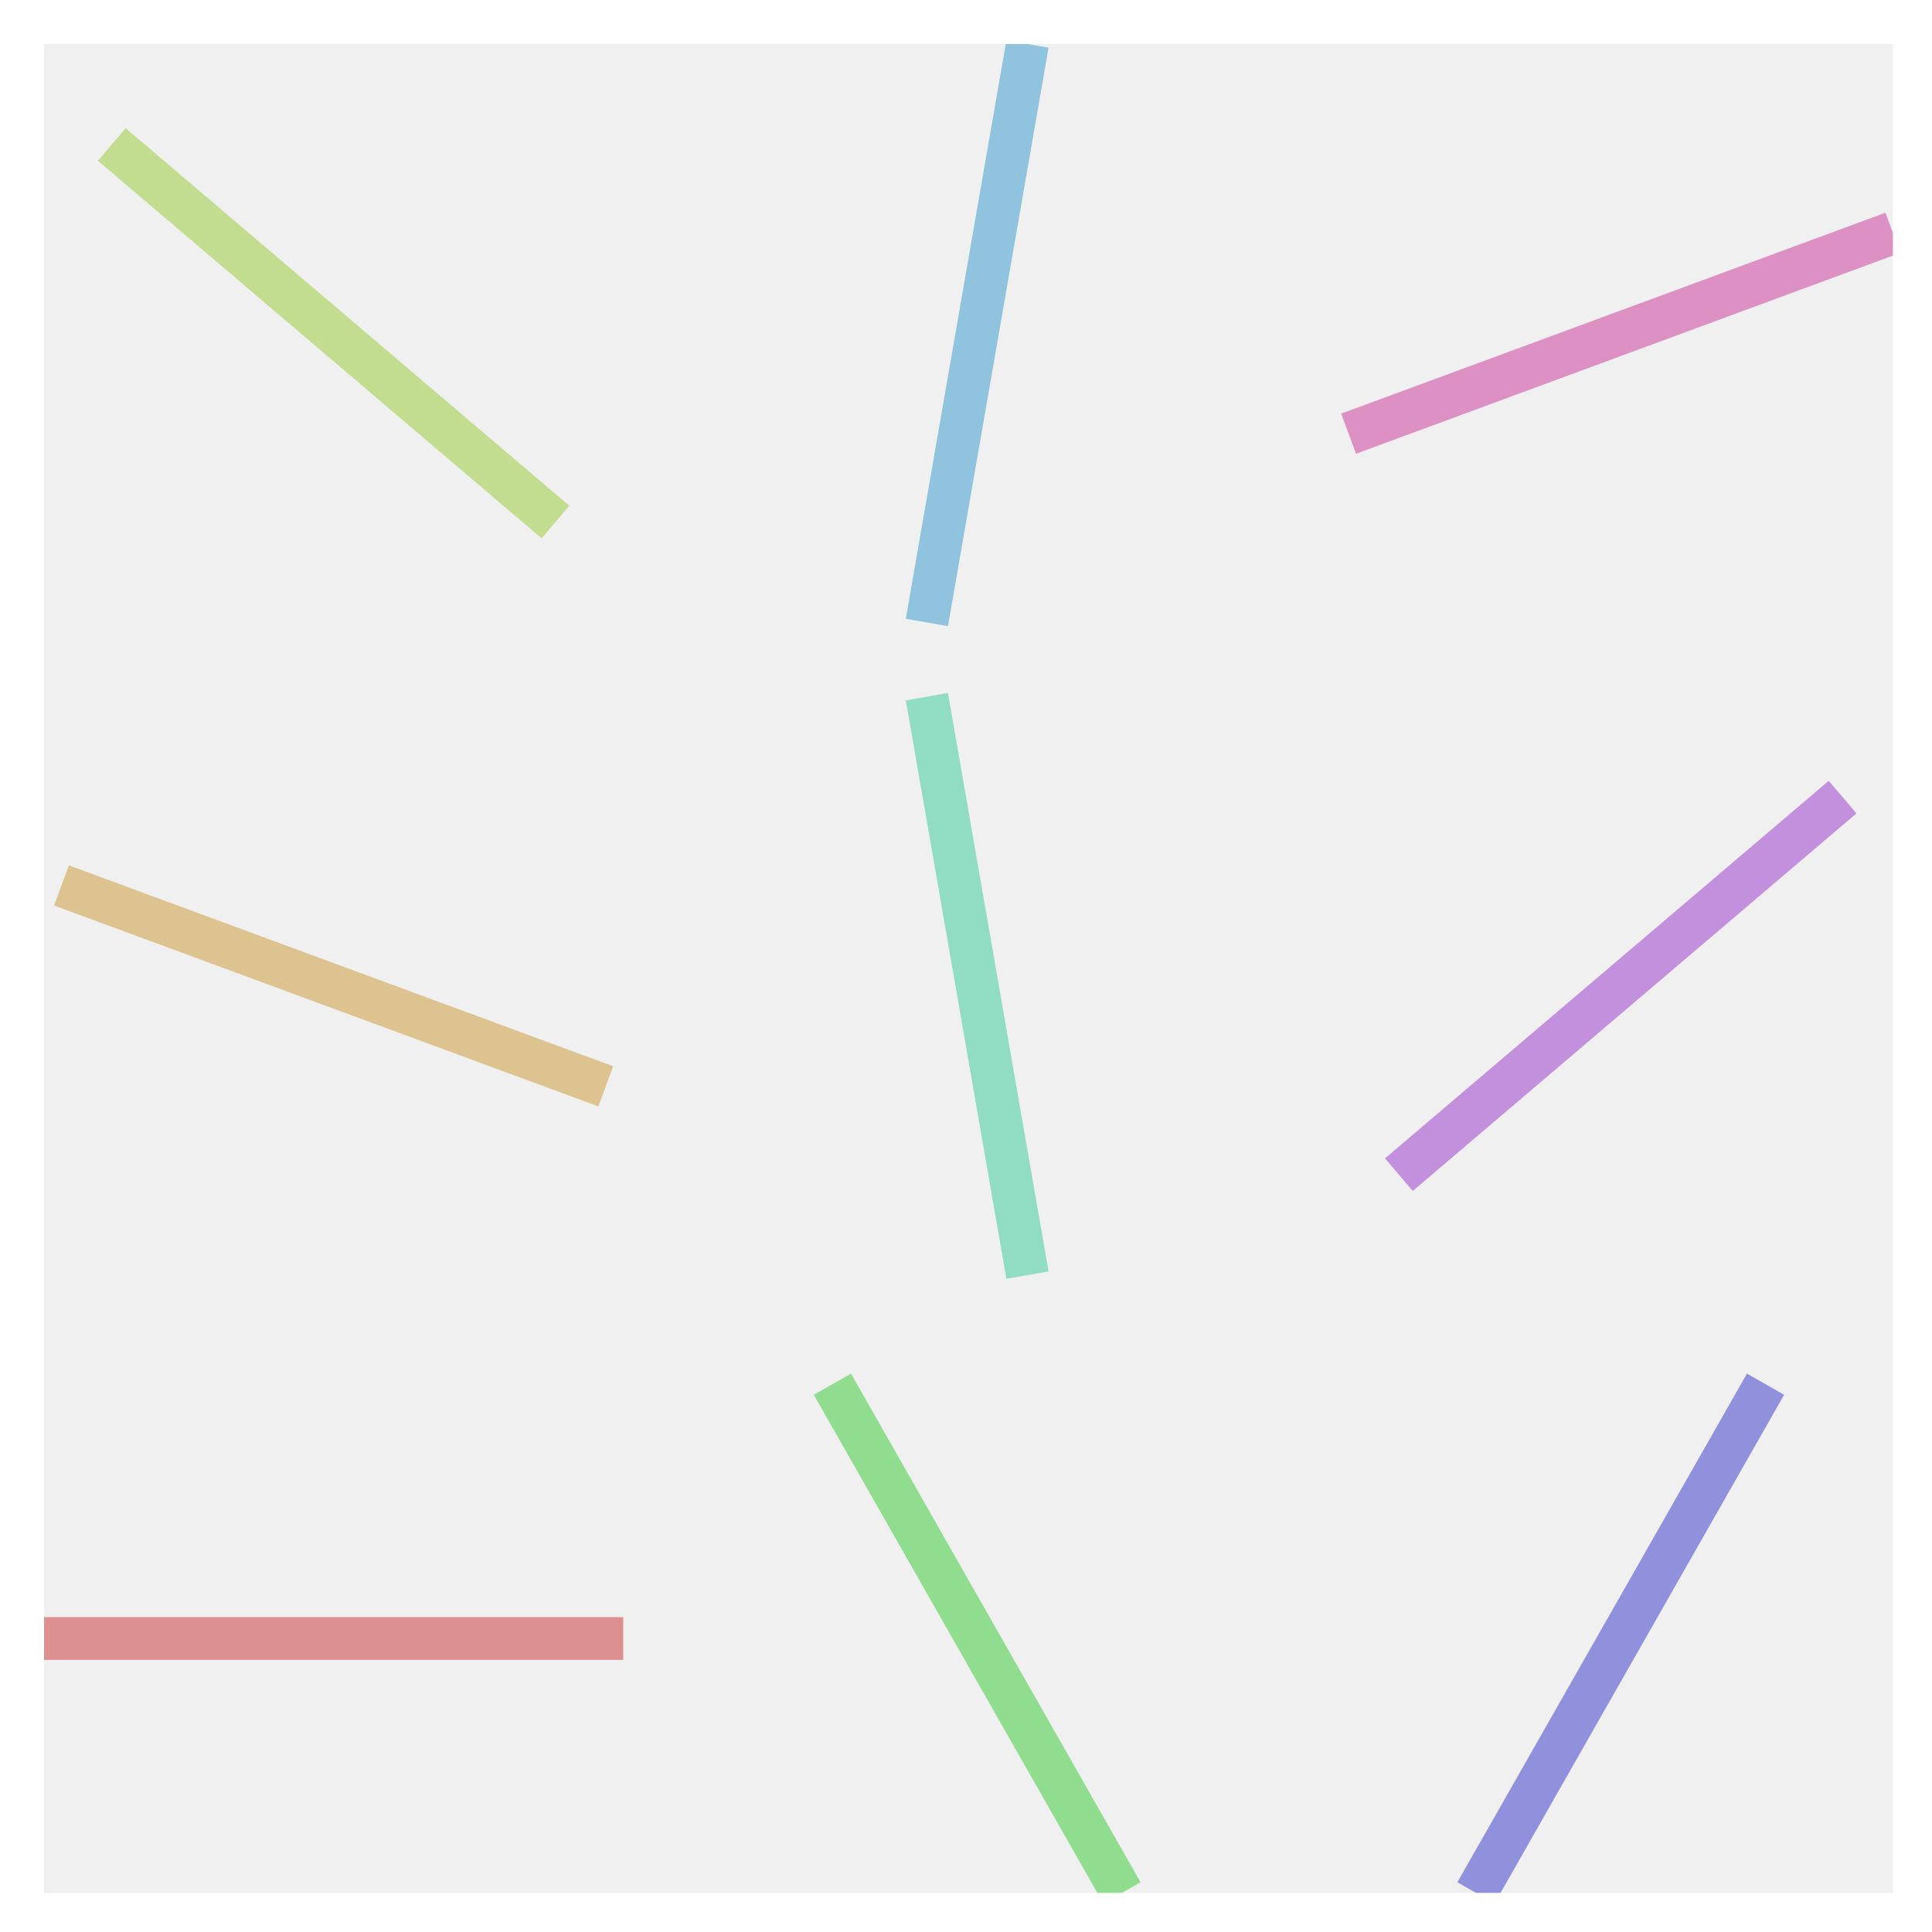
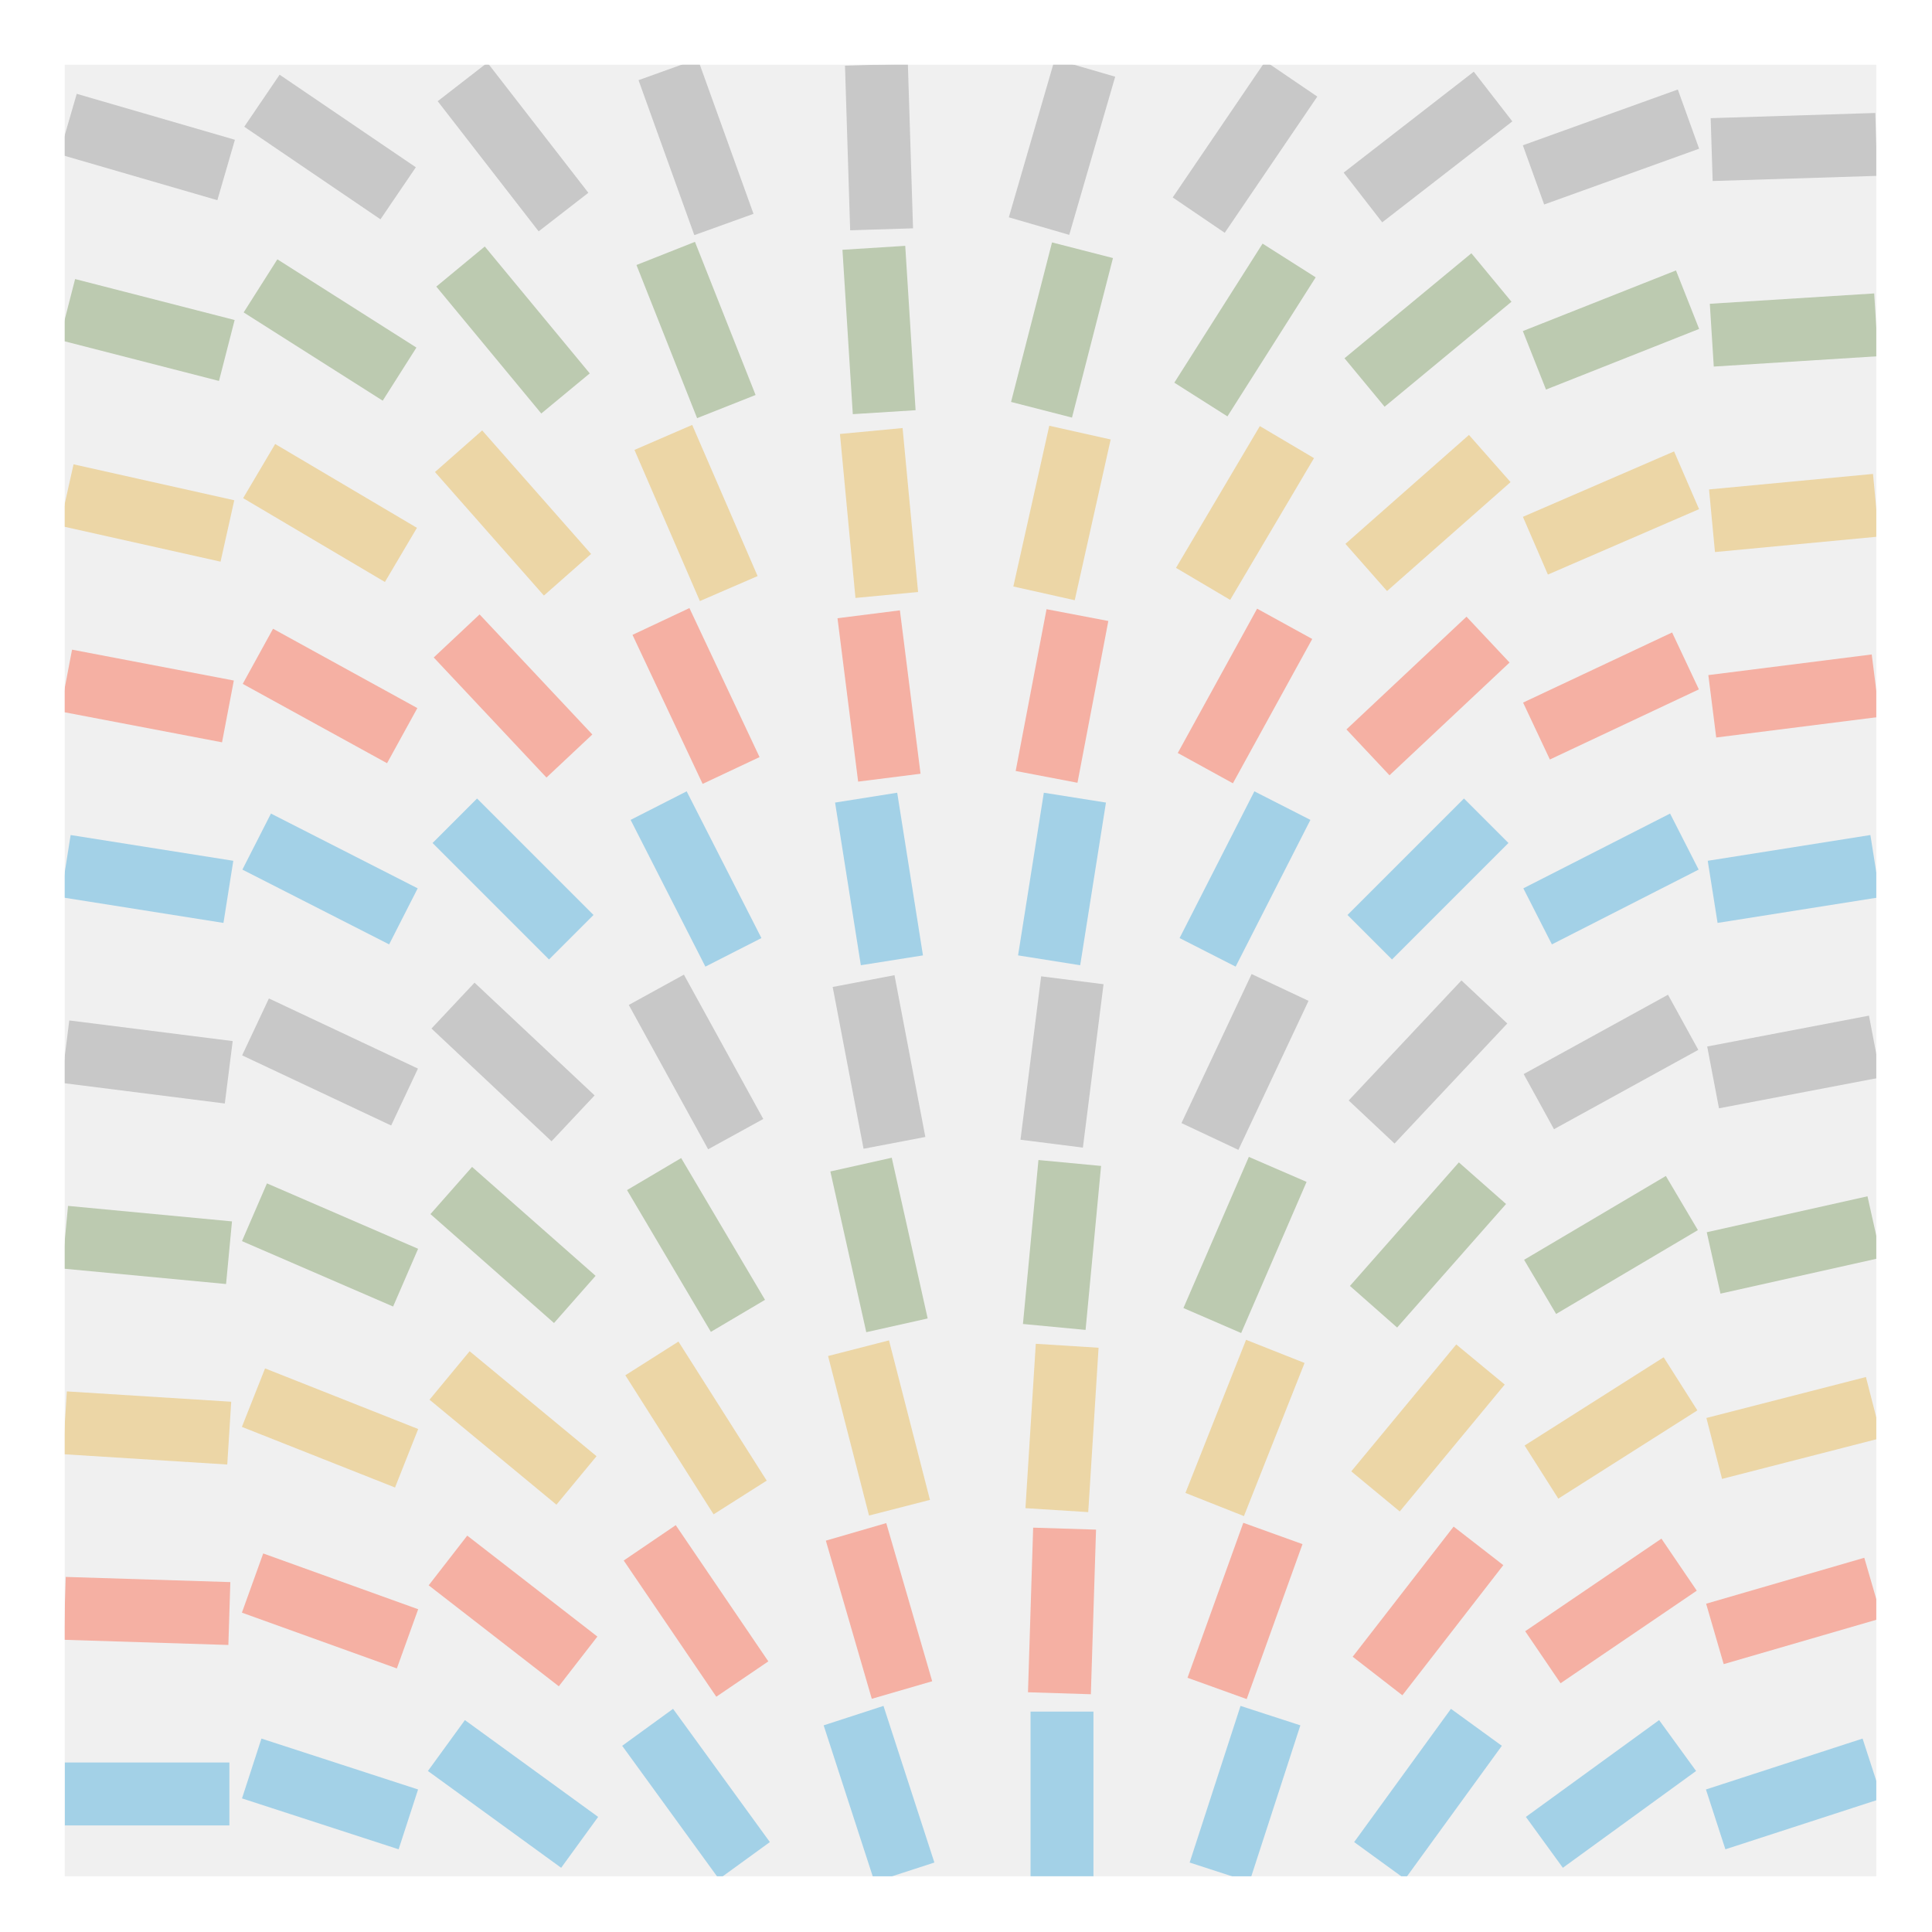
- <svg xmlns="http://www.w3.org/2000/svg" height="316pt" version="1.1" viewBox="0 0 316 316" width="316pt">
+ <svg xmlns="http://www.w3.org/2000/svg" height="215pt" version="1.1" viewBox="0 0 215 215" width="215pt">
  <defs>
    <style type="text/css">
*{stroke-linecap:butt;stroke-linejoin:round;stroke-miterlimit:100000;}
  </style>
  </defs>
  <g id="figure_1">
    <g id="patch_1">
-       <path d="M 0 316.8  L 316.8 316.8  L 316.8 -0  L 0 -0  z " style="fill:#ffffff;" />
+       <path d="M 0 216  L 216 216  L 216 0  L 0 0  z " style="fill:#ffffff;" />
    </g>
    <g id="axes_1">
      <g id="patch_2">
-         <path d="M 7.2 309.6  L 309.6 309.6  L 309.6 7.2  L 7.2 7.2  z " style="fill:#f0f0f0;" />
+         <path d="M 7.2 208.8  L 208.8 208.8  L 208.8 7.2  L 7.2 7.2  z " style="fill:#f0f0f0;" />
      </g>
      <g id="line2d_1">
-         <path clip-path="url(#p873d341ef3)" d="M 7.2 268  L 101.935 268  " style="fill:none;opacity:0.4;stroke:#c00000;stroke-width:7.0;" />
+         <path clip-path="url(#p4f5fee5bc5)" d="M 7.2 199.636  L 25.528 199.636  " style="fill:none;opacity:0.4;stroke:#30a2da;stroke-width:7.0;" />
      </g>
      <g id="line2d_2">
-         <path clip-path="url(#p873d341ef3)" d="M 10.057 144.824  L 99.078 177.682  " style="fill:none;opacity:0.4;stroke:#c08000;stroke-width:7.0;" />
+         <path clip-path="url(#p4f5fee5bc5)" d="M 7.205 178.984  L 25.523 179.56  " style="fill:none;opacity:0.4;stroke:#fc4f30;stroke-width:7.0;" />
      </g>
      <g id="line2d_3">
-         <path clip-path="url(#p873d341ef3)" d="M 18.282 23.629  L 90.853 85.383  " style="fill:none;opacity:0.4;stroke:#80c000;stroke-width:7.0;" />
+         <path clip-path="url(#p4f5fee5bc5)" d="M 7.218 158.333  L 25.51 159.483  " style="fill:none;opacity:0.4;stroke:#e5ae38;stroke-width:7.0;" />
      </g>
      <g id="line2d_4">
-         <path clip-path="url(#p873d341ef3)" d="M 136.145 226.399  L 183.512 309.6  " style="fill:none;opacity:0.4;stroke:#00c000;stroke-width:7.0;" />
+         <path clip-path="url(#p4f5fee5bc5)" d="M 7.241 137.681  L 25.487 139.406  " style="fill:none;opacity:0.4;stroke:#6d904f;stroke-width:7.0;" />
      </g>
      <g id="line2d_5">
-         <path clip-path="url(#p873d341ef3)" d="M 151.603 113.947  L 168.054 208.559  " style="fill:none;opacity:0.4;stroke:#00c07f;stroke-width:7.0;" />
+         <path clip-path="url(#p4f5fee5bc5)" d="M 7.272 117.031  L 25.455 119.328  " style="fill:none;opacity:0.4;stroke:#8b8b8b;stroke-width:7.0;" />
      </g>
      <g id="line2d_6">
-         <path clip-path="url(#p873d341ef3)" d="M 168.054 7.2  L 151.603 101.812  " style="fill:none;opacity:0.4;stroke:#007fc0;stroke-width:7.0;" />
+         <path clip-path="url(#p4f5fee5bc5)" d="M 7.313 96.382  L 25.415 99.249  " style="fill:none;opacity:0.4;stroke:#30a2da;stroke-width:7.0;" />
      </g>
      <g id="line2d_7">
-         <path clip-path="url(#p873d341ef3)" d="M 288.773 226.399  L 241.405 309.6  " style="fill:none;opacity:0.4;stroke:#0000c0;stroke-width:7.0;" />
+         <path clip-path="url(#p4f5fee5bc5)" d="M 7.362 75.734  L 25.365 79.169  " style="fill:none;opacity:0.4;stroke:#fc4f30;stroke-width:7.0;" />
      </g>
      <g id="line2d_8">
-         <path clip-path="url(#p873d341ef3)" d="M 301.375 130.376  L 228.804 192.13  " style="fill:none;opacity:0.4;stroke:#8000c0;stroke-width:7.0;" />
+         <path clip-path="url(#p4f5fee5bc5)" d="M 7.421 55.088  L 25.307 59.087  " style="fill:none;opacity:0.4;stroke:#e5ae38;stroke-width:7.0;" />
      </g>
      <g id="line2d_9">
-         <path clip-path="url(#p873d341ef3)" d="M 309.6 38.077  L 220.578 70.936  " style="fill:none;opacity:0.4;stroke:#c00080;stroke-width:7.0;" />
+         <path clip-path="url(#p4f5fee5bc5)" d="M 7.488 34.444  L 25.24 39.002  " style="fill:none;opacity:0.4;stroke:#6d904f;stroke-width:7.0;" />
+       </g>
+       <g id="line2d_10">
+         <path clip-path="url(#p4f5fee5bc5)" d="M 7.564 13.803  L 25.164 18.916  " style="fill:none;opacity:0.4;stroke:#8b8b8b;stroke-width:7.0;" />
+       </g>
+       <g id="line2d_11">
+         <path clip-path="url(#p4f5fee5bc5)" d="M 28.013 196.804  L 45.443 202.468  " style="fill:none;opacity:0.4;stroke:#30a2da;stroke-width:7.0;" />
+       </g>
+       <g id="line2d_12">
+         <path clip-path="url(#p4f5fee5bc5)" d="M 28.106 176.168  L 45.35 182.376  " style="fill:none;opacity:0.4;stroke:#fc4f30;stroke-width:7.0;" />
+       </g>
+       <g id="line2d_13">
+         <path clip-path="url(#p4f5fee5bc5)" d="M 28.208 155.535  L 45.248 162.281  " style="fill:none;opacity:0.4;stroke:#e5ae38;stroke-width:7.0;" />
+       </g>
+       <g id="line2d_14">
+         <path clip-path="url(#p4f5fee5bc5)" d="M 28.318 134.904  L 45.138 142.183  " style="fill:none;opacity:0.4;stroke:#6d904f;stroke-width:7.0;" />
+       </g>
+       <g id="line2d_15">
+         <path clip-path="url(#p4f5fee5bc5)" d="M 28.436 114.278  L 45.02 122.082  " style="fill:none;opacity:0.4;stroke:#8b8b8b;stroke-width:7.0;" />
+       </g>
+       <g id="line2d_16">
+         <path clip-path="url(#p4f5fee5bc5)" d="M 28.563 93.655  L 44.893 101.976  " style="fill:none;opacity:0.4;stroke:#30a2da;stroke-width:7.0;" />
+       </g>
+       <g id="line2d_17">
+         <path clip-path="url(#p4f5fee5bc5)" d="M 28.698 73.037  L 44.758 81.866  " style="fill:none;opacity:0.4;stroke:#fc4f30;stroke-width:7.0;" />
+       </g>
+       <g id="line2d_18">
+         <path clip-path="url(#p4f5fee5bc5)" d="M 28.84 52.423  L 44.616 61.752  " style="fill:none;opacity:0.4;stroke:#e5ae38;stroke-width:7.0;" />
+       </g>
+       <g id="line2d_19">
+         <path clip-path="url(#p4f5fee5bc5)" d="M 28.991 31.813  L 44.465 41.634  " style="fill:none;opacity:0.4;stroke:#6d904f;stroke-width:7.0;" />
+       </g>
+       <g id="line2d_20">
+         <path clip-path="url(#p4f5fee5bc5)" d="M 29.149 11.208  L 44.307 21.51  " style="fill:none;opacity:0.4;stroke:#8b8b8b;stroke-width:7.0;" />
+       </g>
+       <g id="line2d_21">
+         <path clip-path="url(#p4f5fee5bc5)" d="M 49.678 194.25  L 64.506 205.023  " style="fill:none;opacity:0.4;stroke:#30a2da;stroke-width:7.0;" />
+       </g>
+       <g id="line2d_22">
+         <path clip-path="url(#p4f5fee5bc5)" d="M 49.851 173.655  L 64.333 184.889  " style="fill:none;opacity:0.4;stroke:#fc4f30;stroke-width:7.0;" />
+       </g>
+       <g id="line2d_23">
+         <path clip-path="url(#p4f5fee5bc5)" d="M 50.031 153.067  L 64.153 164.749  " style="fill:none;opacity:0.4;stroke:#e5ae38;stroke-width:7.0;" />
+       </g>
+       <g id="line2d_24">
+         <path clip-path="url(#p4f5fee5bc5)" d="M 50.218 132.484  L 63.966 144.604  " style="fill:none;opacity:0.4;stroke:#6d904f;stroke-width:7.0;" />
+       </g>
+       <g id="line2d_25">
+         <path clip-path="url(#p4f5fee5bc5)" d="M 50.412 111.907  L 63.772 124.453  " style="fill:none;opacity:0.4;stroke:#8b8b8b;stroke-width:7.0;" />
+       </g>
+       <g id="line2d_26">
+         <path clip-path="url(#p4f5fee5bc5)" d="M 50.612 91.336  L 63.572 104.296  " style="fill:none;opacity:0.4;stroke:#30a2da;stroke-width:7.0;" />
+       </g>
+       <g id="line2d_27">
+         <path clip-path="url(#p4f5fee5bc5)" d="M 50.819 70.771  L 63.365 84.132  " style="fill:none;opacity:0.4;stroke:#fc4f30;stroke-width:7.0;" />
+       </g>
+       <g id="line2d_28">
+         <path clip-path="url(#p4f5fee5bc5)" d="M 51.032 50.214  L 63.152 63.961  " style="fill:none;opacity:0.4;stroke:#e5ae38;stroke-width:7.0;" />
+       </g>
+       <g id="line2d_29">
+         <path clip-path="url(#p4f5fee5bc5)" d="M 51.251 29.663  L 62.933 43.784  " style="fill:none;opacity:0.4;stroke:#6d904f;stroke-width:7.0;" />
+       </g>
+       <g id="line2d_30">
+         <path clip-path="url(#p4f5fee5bc5)" d="M 51.475 9.118  L 62.709 23.6  " style="fill:none;opacity:0.4;stroke:#8b8b8b;stroke-width:7.0;" />
+       </g>
+       <g id="line2d_31">
+         <path clip-path="url(#p4f5fee5bc5)" d="M 72.07 192.222  L 82.842 207.05  " style="fill:none;opacity:0.4;stroke:#30a2da;stroke-width:7.0;" />
+       </g>
+       <g id="line2d_32">
+         <path clip-path="url(#p4f5fee5bc5)" d="M 72.305 171.693  L 82.607 186.851  " style="fill:none;opacity:0.4;stroke:#fc4f30;stroke-width:7.0;" />
+       </g>
+       <g id="line2d_33">
+         <path clip-path="url(#p4f5fee5bc5)" d="M 72.546 151.171  L 82.366 166.645  " style="fill:none;opacity:0.4;stroke:#e5ae38;stroke-width:7.0;" />
+       </g>
+       <g id="line2d_34">
+         <path clip-path="url(#p4f5fee5bc5)" d="M 72.791 130.656  L 82.121 146.432  " style="fill:none;opacity:0.4;stroke:#6d904f;stroke-width:7.0;" />
+       </g>
+       <g id="line2d_35">
+         <path clip-path="url(#p4f5fee5bc5)" d="M 73.041 110.149  L 81.871 126.21  " style="fill:none;opacity:0.4;stroke:#8b8b8b;stroke-width:7.0;" />
+       </g>
+       <g id="line2d_36">
+         <path clip-path="url(#p4f5fee5bc5)" d="M 73.296 89.651  L 81.616 105.981  " style="fill:none;opacity:0.4;stroke:#30a2da;stroke-width:7.0;" />
+       </g>
+       <g id="line2d_37">
+         <path clip-path="url(#p4f5fee5bc5)" d="M 73.554 69.16  L 81.358 85.743  " style="fill:none;opacity:0.4;stroke:#fc4f30;stroke-width:7.0;" />
+       </g>
+       <g id="line2d_38">
+         <path clip-path="url(#p4f5fee5bc5)" d="M 73.817 48.677  L 81.096 65.498  " style="fill:none;opacity:0.4;stroke:#e5ae38;stroke-width:7.0;" />
+       </g>
+       <g id="line2d_39">
+         <path clip-path="url(#p4f5fee5bc5)" d="M 74.083 28.203  L 80.83 45.244  " style="fill:none;opacity:0.4;stroke:#6d904f;stroke-width:7.0;" />
+       </g>
+       <g id="line2d_40">
+         <path clip-path="url(#p4f5fee5bc5)" d="M 74.352 7.737  L 80.56 24.981  " style="fill:none;opacity:0.4;stroke:#8b8b8b;stroke-width:7.0;" />
+       </g>
+       <g id="line2d_41">
+         <path clip-path="url(#p4f5fee5bc5)" d="M 94.988 190.921  L 100.652 208.351  " style="fill:none;opacity:0.4;stroke:#30a2da;stroke-width:7.0;" />
+       </g>
+       <g id="line2d_42">
+         <path clip-path="url(#p4f5fee5bc5)" d="M 95.264 170.472  L 100.377 188.072  " style="fill:none;opacity:0.4;stroke:#fc4f30;stroke-width:7.0;" />
+       </g>
+       <g id="line2d_43">
+         <path clip-path="url(#p4f5fee5bc5)" d="M 95.541 150.032  L 100.099 167.784  " style="fill:none;opacity:0.4;stroke:#e5ae38;stroke-width:7.0;" />
+       </g>
+       <g id="line2d_44">
+         <path clip-path="url(#p4f5fee5bc5)" d="M 95.821 129.601  L 99.819 147.487  " style="fill:none;opacity:0.4;stroke:#6d904f;stroke-width:7.0;" />
+       </g>
+       <g id="line2d_45">
+         <path clip-path="url(#p4f5fee5bc5)" d="M 96.103 109.178  L 99.537 127.181  " style="fill:none;opacity:0.4;stroke:#8b8b8b;stroke-width:7.0;" />
+       </g>
+       <g id="line2d_46">
+         <path clip-path="url(#p4f5fee5bc5)" d="M 96.387 88.765  L 99.254 106.867  " style="fill:none;opacity:0.4;stroke:#30a2da;stroke-width:7.0;" />
+       </g>
+       <g id="line2d_47">
+         <path clip-path="url(#p4f5fee5bc5)" d="M 96.672 68.36  L 98.969 86.543  " style="fill:none;opacity:0.4;stroke:#fc4f30;stroke-width:7.0;" />
+       </g>
+       <g id="line2d_48">
+         <path clip-path="url(#p4f5fee5bc5)" d="M 96.958 47.964  L 98.683 66.211  " style="fill:none;opacity:0.4;stroke:#e5ae38;stroke-width:7.0;" />
+       </g>
+       <g id="line2d_49">
+         <path clip-path="url(#p4f5fee5bc5)" d="M 97.245 27.578  L 98.396 45.869  " style="fill:none;opacity:0.4;stroke:#6d904f;stroke-width:7.0;" />
+       </g>
+       <g id="line2d_50">
+         <path clip-path="url(#p4f5fee5bc5)" d="M 97.532 7.2  L 98.108 25.519  " style="fill:none;opacity:0.4;stroke:#8b8b8b;stroke-width:7.0;" />
+       </g>
+       <g id="line2d_51">
+         <path clip-path="url(#p4f5fee5bc5)" d="M 118.184 190.472  L 118.184 208.8  " style="fill:none;opacity:0.4;stroke:#30a2da;stroke-width:7.0;" />
+       </g>
+       <g id="line2d_52">
+         <path clip-path="url(#p4f5fee5bc5)" d="M 118.472 170.113  L 117.896 188.431  " style="fill:none;opacity:0.4;stroke:#fc4f30;stroke-width:7.0;" />
+       </g>
+       <g id="line2d_53">
+         <path clip-path="url(#p4f5fee5bc5)" d="M 118.76 149.762  L 117.609 168.054  " style="fill:none;opacity:0.4;stroke:#e5ae38;stroke-width:7.0;" />
+       </g>
+       <g id="line2d_54">
+         <path clip-path="url(#p4f5fee5bc5)" d="M 119.047 129.421  L 117.322 147.667  " style="fill:none;opacity:0.4;stroke:#6d904f;stroke-width:7.0;" />
+       </g>
+       <g id="line2d_55">
+         <path clip-path="url(#p4f5fee5bc5)" d="M 119.333 109.088  L 117.036 127.271  " style="fill:none;opacity:0.4;stroke:#8b8b8b;stroke-width:7.0;" />
+       </g>
+       <g id="line2d_56">
+         <path clip-path="url(#p4f5fee5bc5)" d="M 119.618 88.765  L 116.751 106.867  " style="fill:none;opacity:0.4;stroke:#30a2da;stroke-width:7.0;" />
+       </g>
+       <g id="line2d_57">
+         <path clip-path="url(#p4f5fee5bc5)" d="M 119.901 68.45  L 116.467 86.453  " style="fill:none;opacity:0.4;stroke:#fc4f30;stroke-width:7.0;" />
+       </g>
+       <g id="line2d_58">
+         <path clip-path="url(#p4f5fee5bc5)" d="M 120.183 48.144  L 116.185 66.031  " style="fill:none;opacity:0.4;stroke:#e5ae38;stroke-width:7.0;" />
+       </g>
+       <g id="line2d_59">
+         <path clip-path="url(#p4f5fee5bc5)" d="M 120.463 27.847  L 115.905 45.599  " style="fill:none;opacity:0.4;stroke:#6d904f;stroke-width:7.0;" />
+       </g>
+       <g id="line2d_60">
+         <path clip-path="url(#p4f5fee5bc5)" d="M 120.741 7.559  L 115.628 25.159  " style="fill:none;opacity:0.4;stroke:#8b8b8b;stroke-width:7.0;" />
+       </g>
+       <g id="line2d_61">
+         <path clip-path="url(#p4f5fee5bc5)" d="M 141.38 190.921  L 135.717 208.351  " style="fill:none;opacity:0.4;stroke:#30a2da;stroke-width:7.0;" />
+       </g>
+       <g id="line2d_62">
+         <path clip-path="url(#p4f5fee5bc5)" d="M 141.653 170.65  L 135.444 187.894  " style="fill:none;opacity:0.4;stroke:#fc4f30;stroke-width:7.0;" />
+       </g>
+       <g id="line2d_63">
+         <path clip-path="url(#p4f5fee5bc5)" d="M 141.922 150.388  L 135.175 167.428  " style="fill:none;opacity:0.4;stroke:#e5ae38;stroke-width:7.0;" />
+       </g>
+       <g id="line2d_64">
+         <path clip-path="url(#p4f5fee5bc5)" d="M 142.188 130.134  L 134.909 146.954  " style="fill:none;opacity:0.4;stroke:#6d904f;stroke-width:7.0;" />
+       </g>
+       <g id="line2d_65">
+         <path clip-path="url(#p4f5fee5bc5)" d="M 142.45 109.888  L 134.647 126.471  " style="fill:none;opacity:0.4;stroke:#8b8b8b;stroke-width:7.0;" />
+       </g>
+       <g id="line2d_66">
+         <path clip-path="url(#p4f5fee5bc5)" d="M 142.709 89.651  L 134.388 105.981  " style="fill:none;opacity:0.4;stroke:#30a2da;stroke-width:7.0;" />
+       </g>
+       <g id="line2d_67">
+         <path clip-path="url(#p4f5fee5bc5)" d="M 142.963 69.421  L 134.134 85.482  " style="fill:none;opacity:0.4;stroke:#fc4f30;stroke-width:7.0;" />
+       </g>
+       <g id="line2d_68">
+         <path clip-path="url(#p4f5fee5bc5)" d="M 143.213 49.2  L 133.884 64.975  " style="fill:none;opacity:0.4;stroke:#e5ae38;stroke-width:7.0;" />
+       </g>
+       <g id="line2d_69">
+         <path clip-path="url(#p4f5fee5bc5)" d="M 143.459 28.986  L 133.638 44.461  " style="fill:none;opacity:0.4;stroke:#6d904f;stroke-width:7.0;" />
+       </g>
+       <g id="line2d_70">
+         <path clip-path="url(#p4f5fee5bc5)" d="M 143.699 8.78  L 133.398 23.939  " style="fill:none;opacity:0.4;stroke:#8b8b8b;stroke-width:7.0;" />
+       </g>
+       <g id="line2d_71">
+         <path clip-path="url(#p4f5fee5bc5)" d="M 164.299 192.222  L 153.526 207.05  " style="fill:none;opacity:0.4;stroke:#30a2da;stroke-width:7.0;" />
+       </g>
+       <g id="line2d_72">
+         <path clip-path="url(#p4f5fee5bc5)" d="M 164.529 172.031  L 153.296 186.513  " style="fill:none;opacity:0.4;stroke:#fc4f30;stroke-width:7.0;" />
+       </g>
+       <g id="line2d_73">
+         <path clip-path="url(#p4f5fee5bc5)" d="M 164.754 151.847  L 153.071 165.969  " style="fill:none;opacity:0.4;stroke:#e5ae38;stroke-width:7.0;" />
+       </g>
+       <g id="line2d_74">
+         <path clip-path="url(#p4f5fee5bc5)" d="M 164.973 131.67  L 152.852 145.418  " style="fill:none;opacity:0.4;stroke:#6d904f;stroke-width:7.0;" />
+       </g>
+       <g id="line2d_75">
+         <path clip-path="url(#p4f5fee5bc5)" d="M 165.186 111.5  L 152.639 124.86  " style="fill:none;opacity:0.4;stroke:#8b8b8b;stroke-width:7.0;" />
+       </g>
+       <g id="line2d_76">
+         <path clip-path="url(#p4f5fee5bc5)" d="M 165.392 91.336  L 152.433 104.296  " style="fill:none;opacity:0.4;stroke:#30a2da;stroke-width:7.0;" />
+       </g>
+       <g id="line2d_77">
+         <path clip-path="url(#p4f5fee5bc5)" d="M 165.593 71.179  L 152.232 83.725  " style="fill:none;opacity:0.4;stroke:#fc4f30;stroke-width:7.0;" />
+       </g>
+       <g id="line2d_78">
+         <path clip-path="url(#p4f5fee5bc5)" d="M 165.786 51.027  L 152.039 63.148  " style="fill:none;opacity:0.4;stroke:#e5ae38;stroke-width:7.0;" />
+       </g>
+       <g id="line2d_79">
+         <path clip-path="url(#p4f5fee5bc5)" d="M 165.973 30.882  L 151.852 42.565  " style="fill:none;opacity:0.4;stroke:#6d904f;stroke-width:7.0;" />
+       </g>
+       <g id="line2d_80">
+         <path clip-path="url(#p4f5fee5bc5)" d="M 166.153 10.743  L 151.672 21.976  " style="fill:none;opacity:0.4;stroke:#8b8b8b;stroke-width:7.0;" />
+       </g>
+       <g id="line2d_81">
+         <path clip-path="url(#p4f5fee5bc5)" d="M 186.69 194.25  L 171.863 205.023  " style="fill:none;opacity:0.4;stroke:#30a2da;stroke-width:7.0;" />
+       </g>
+       <g id="line2d_82">
+         <path clip-path="url(#p4f5fee5bc5)" d="M 186.856 174.121  L 171.697 184.423  " style="fill:none;opacity:0.4;stroke:#fc4f30;stroke-width:7.0;" />
+       </g>
+       <g id="line2d_83">
+         <path clip-path="url(#p4f5fee5bc5)" d="M 187.014 153.998  L 171.539 163.818  " style="fill:none;opacity:0.4;stroke:#e5ae38;stroke-width:7.0;" />
+       </g>
+       <g id="line2d_84">
+         <path clip-path="url(#p4f5fee5bc5)" d="M 187.164 133.879  L 171.389 143.209  " style="fill:none;opacity:0.4;stroke:#6d904f;stroke-width:7.0;" />
+       </g>
+       <g id="line2d_85">
+         <path clip-path="url(#p4f5fee5bc5)" d="M 187.307 113.765  L 171.246 122.594  " style="fill:none;opacity:0.4;stroke:#8b8b8b;stroke-width:7.0;" />
+       </g>
+       <g id="line2d_86">
+         <path clip-path="url(#p4f5fee5bc5)" d="M 187.442 93.655  L 171.112 101.976  " style="fill:none;opacity:0.4;stroke:#30a2da;stroke-width:7.0;" />
+       </g>
+       <g id="line2d_87">
+         <path clip-path="url(#p4f5fee5bc5)" d="M 187.568 73.55  L 170.985 81.353  " style="fill:none;opacity:0.4;stroke:#fc4f30;stroke-width:7.0;" />
+       </g>
+       <g id="line2d_88">
+         <path clip-path="url(#p4f5fee5bc5)" d="M 187.687 53.448  L 170.866 60.727  " style="fill:none;opacity:0.4;stroke:#e5ae38;stroke-width:7.0;" />
+       </g>
+       <g id="line2d_89">
+         <path clip-path="url(#p4f5fee5bc5)" d="M 187.797 33.35  L 170.756 40.097  " style="fill:none;opacity:0.4;stroke:#6d904f;stroke-width:7.0;" />
+       </g>
+       <g id="line2d_90">
+         <path clip-path="url(#p4f5fee5bc5)" d="M 187.899 13.255  L 170.655 19.463  " style="fill:none;opacity:0.4;stroke:#8b8b8b;stroke-width:7.0;" />
+       </g>
+       <g id="line2d_91">
+         <path clip-path="url(#p4f5fee5bc5)" d="M 208.356 196.804  L 190.925 202.468  " style="fill:none;opacity:0.4;stroke:#30a2da;stroke-width:7.0;" />
+       </g>
+       <g id="line2d_92">
+         <path clip-path="url(#p4f5fee5bc5)" d="M 208.441 176.715  L 190.841 181.829  " style="fill:none;opacity:0.4;stroke:#fc4f30;stroke-width:7.0;" />
+       </g>
+       <g id="line2d_93">
+         <path clip-path="url(#p4f5fee5bc5)" d="M 208.517 156.629  L 190.765 161.187  " style="fill:none;opacity:0.4;stroke:#e5ae38;stroke-width:7.0;" />
+       </g>
+       <g id="line2d_94">
+         <path clip-path="url(#p4f5fee5bc5)" d="M 208.584 136.545  L 190.698 140.543  " style="fill:none;opacity:0.4;stroke:#6d904f;stroke-width:7.0;" />
+       </g>
+       <g id="line2d_95">
+         <path clip-path="url(#p4f5fee5bc5)" d="M 208.642 116.463  L 190.639 119.897  " style="fill:none;opacity:0.4;stroke:#8b8b8b;stroke-width:7.0;" />
+       </g>
+       <g id="line2d_96">
+         <path clip-path="url(#p4f5fee5bc5)" d="M 208.692 96.382  L 190.59 99.249  " style="fill:none;opacity:0.4;stroke:#30a2da;stroke-width:7.0;" />
+       </g>
+       <g id="line2d_97">
+         <path clip-path="url(#p4f5fee5bc5)" d="M 208.732 76.303  L 190.549 78.6  " style="fill:none;opacity:0.4;stroke:#fc4f30;stroke-width:7.0;" />
+       </g>
+       <g id="line2d_98">
+         <path clip-path="url(#p4f5fee5bc5)" d="M 208.764 56.225  L 190.518 57.95  " style="fill:none;opacity:0.4;stroke:#e5ae38;stroke-width:7.0;" />
+       </g>
+       <g id="line2d_99">
+         <path clip-path="url(#p4f5fee5bc5)" d="M 208.786 36.148  L 190.495 37.299  " style="fill:none;opacity:0.4;stroke:#6d904f;stroke-width:7.0;" />
+       </g>
+       <g id="line2d_100">
+         <path clip-path="url(#p4f5fee5bc5)" d="M 208.8 16.071  L 190.481 16.647  " style="fill:none;opacity:0.4;stroke:#8b8b8b;stroke-width:7.0;" />
      </g>
    </g>
  </g>
  <defs>
-     <clipPath id="p873d341ef3">
-       <rect height="302.4" width="302.4" x="7.2" y="7.2" />
+     <clipPath id="p4f5fee5bc5">
+       <rect height="201.6" width="201.6" x="7.2" y="7.2" />
    </clipPath>
  </defs>
</svg>
